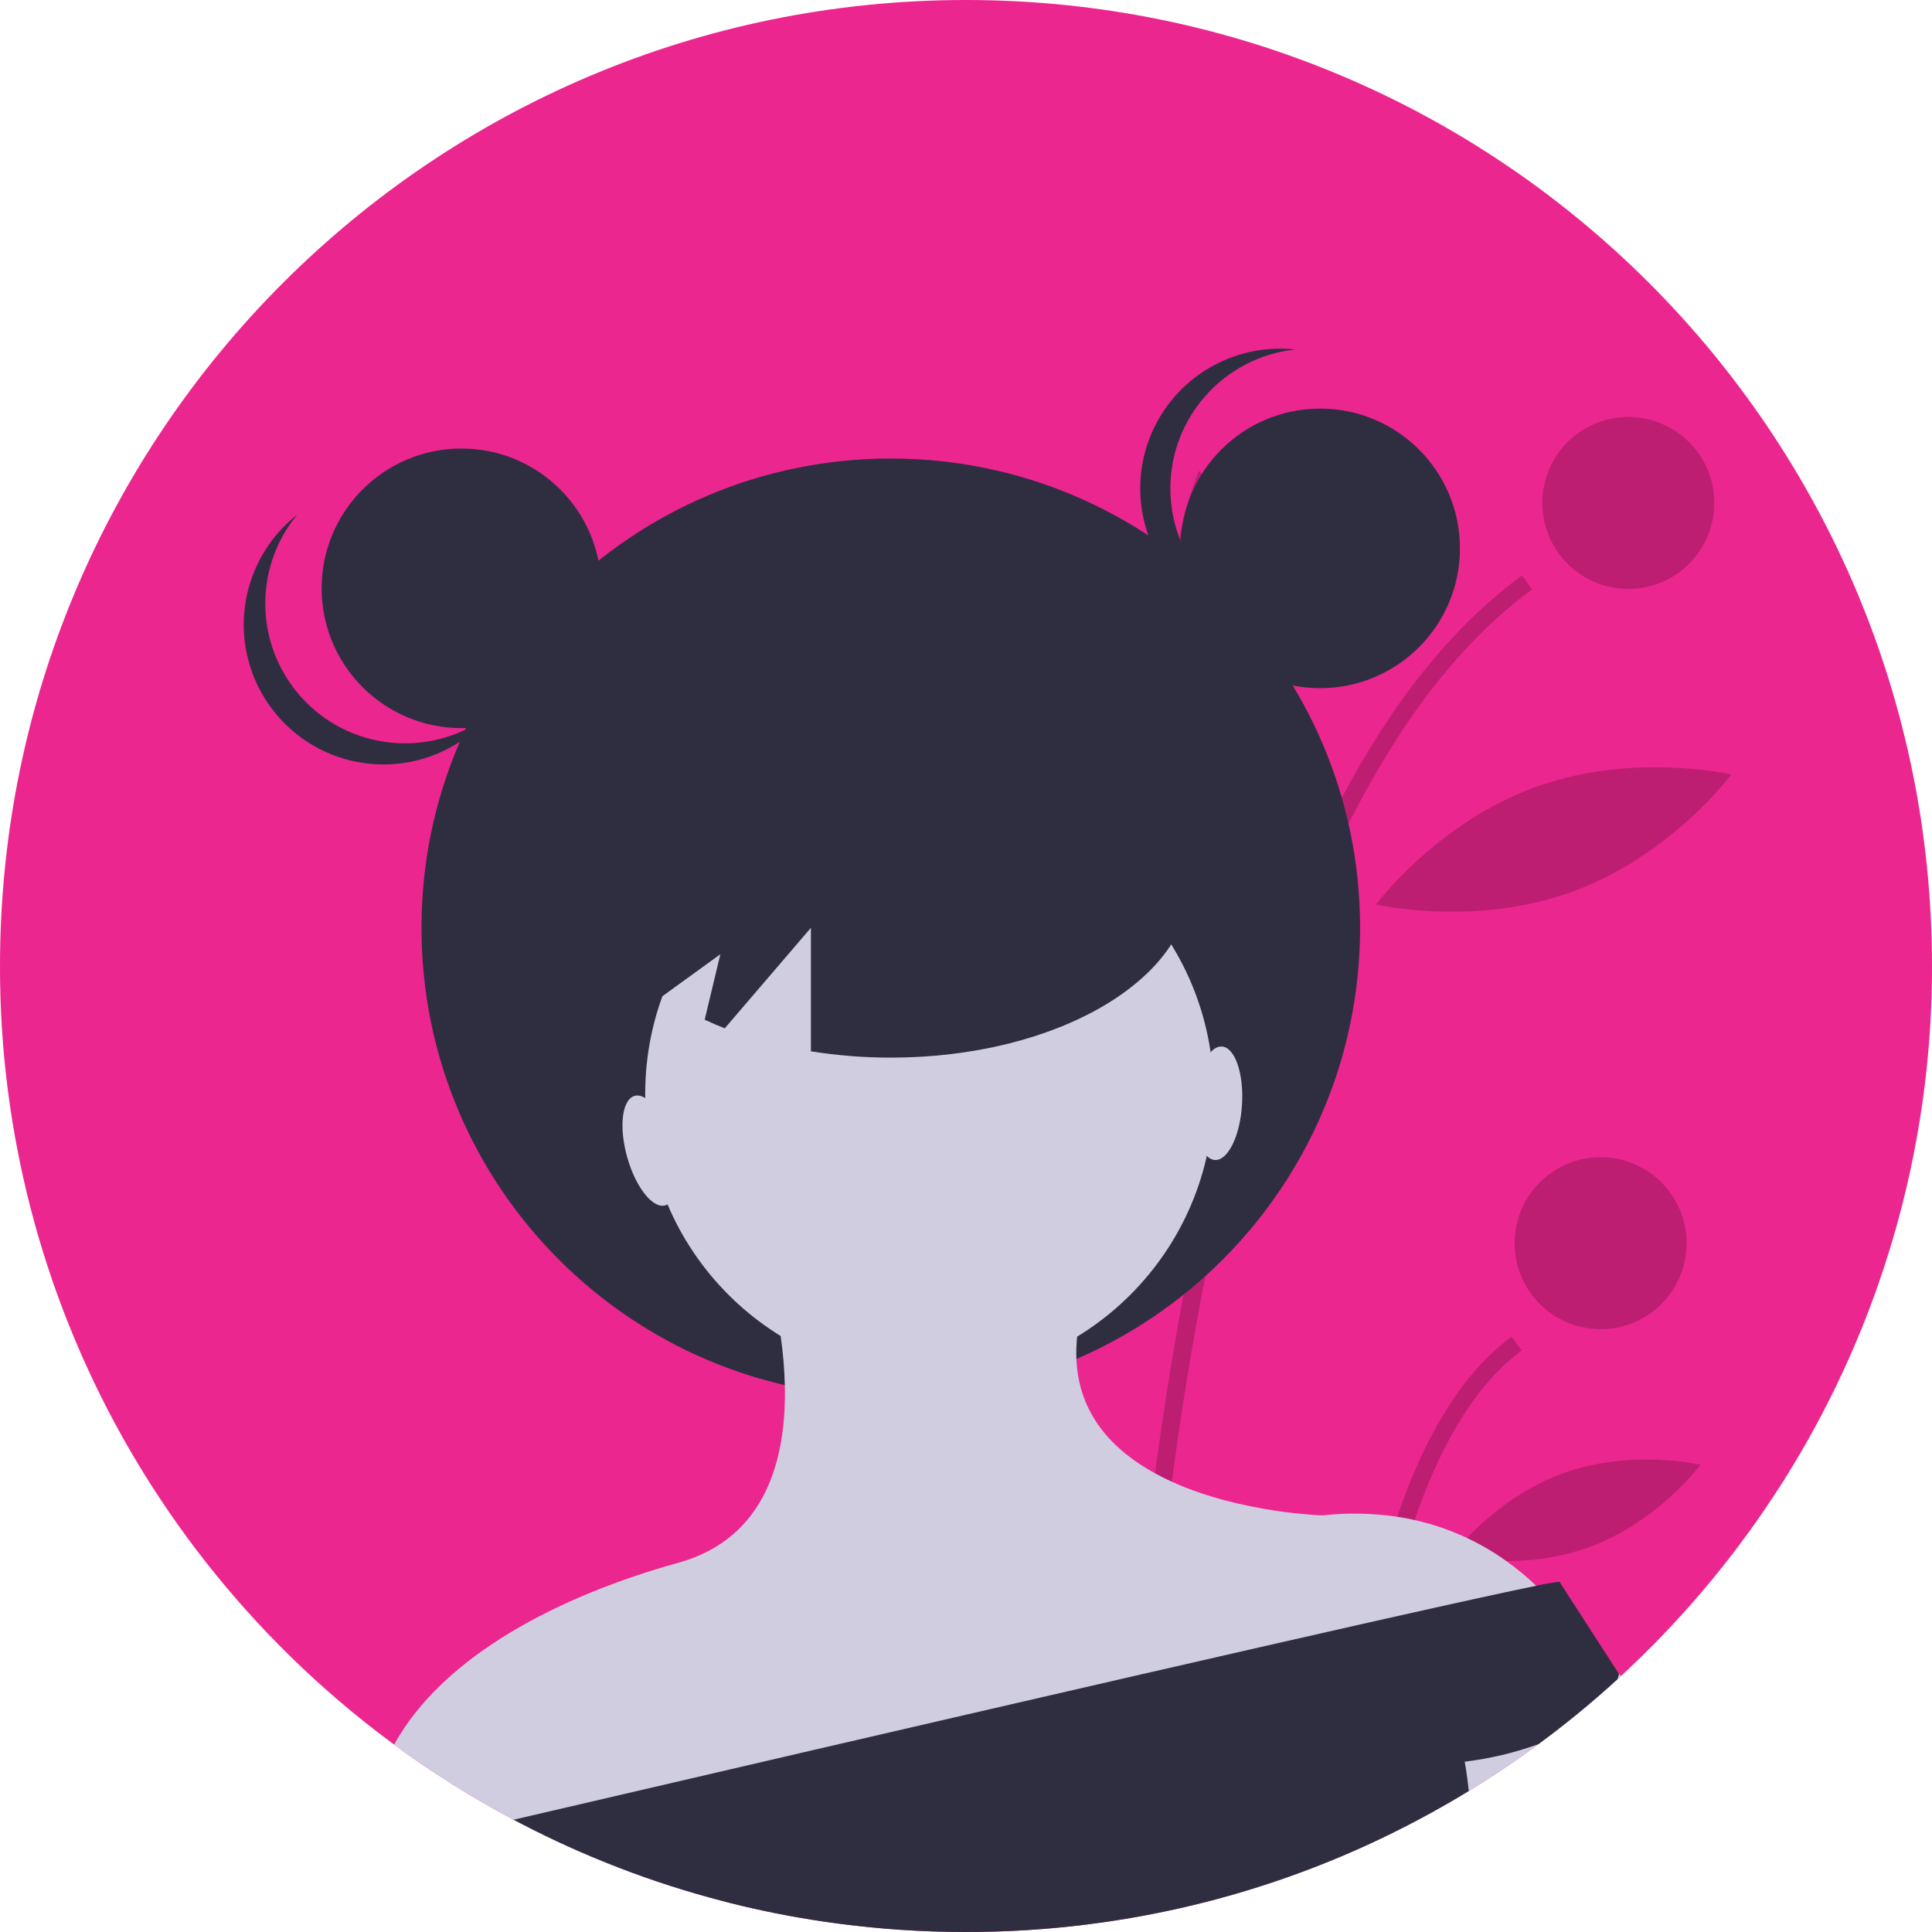
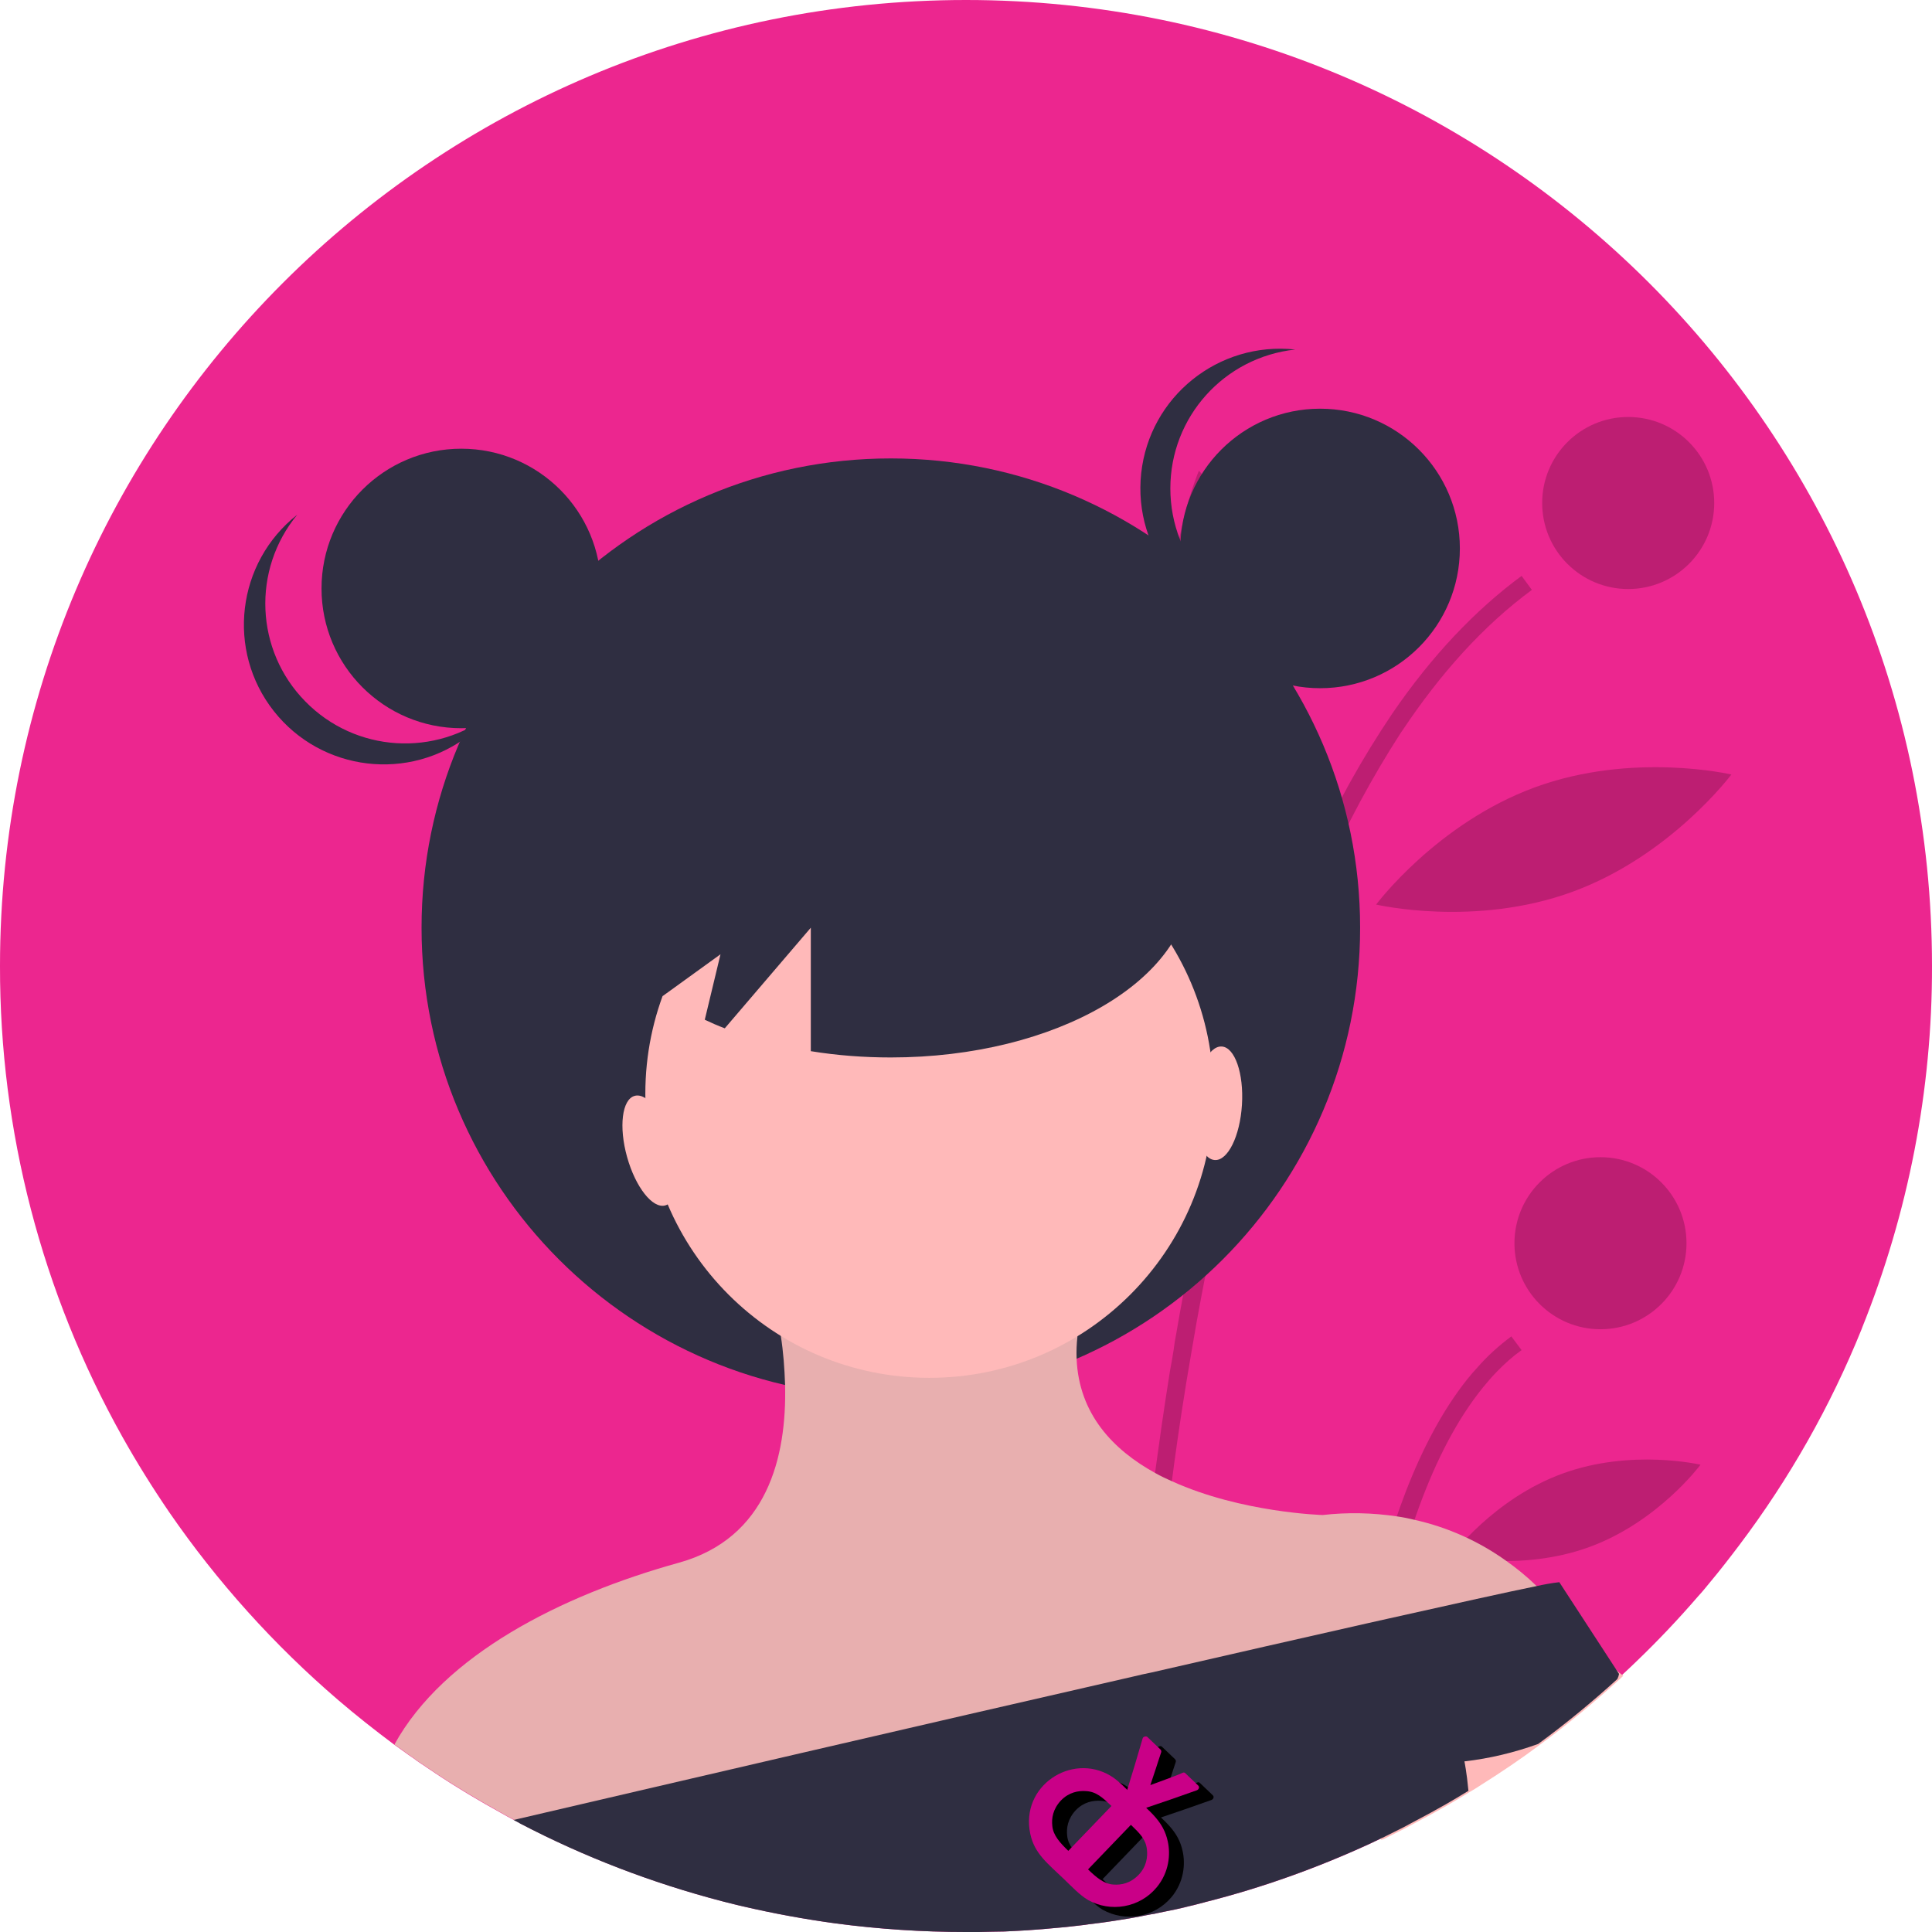
- <svg xmlns="http://www.w3.org/2000/svg" id="f36e36b5-a914-4189-a8f7-2c7091a7d461" data-name="Layer 1" width="676" height="676" viewBox="0 0 676 676">
-   <path d="M938,450a337.1,337.1,0,0,1-24.55,126.7c-.04.09-.07.17-.11.26v.01a336.513,336.513,0,0,1-42.79,75.64q-5.055,6.75-10.43,13.22c-1.31,1.58-2.64,3.15-3.97,4.7q-10.275,11.925-21.62,22.85-2.64,2.55-5.34,5.04c-.42.39-.84.77-1.26,1.16a337.819,337.819,0,0,1-27.65,22.7q-9.675,7.155-19.86,13.59-2.235,1.425-4.5,2.8-3.93,2.4-7.93,4.69-5.22,3-10.57,5.81c-1.44.77-2.89,1.51-4.34,2.25-2.12,1.09-4.25,2.14-6.4,3.17-.37.18-.74.36-1.11.53-1.4.68-2.82,1.34-4.24,2a334.896,334.896,0,0,1-57.46,20.39c-.11.03-.21.05-.32.08-1.29.33-2.59.65-3.89.96-.97.24-1.95.47-2.93.69a2.488,2.488,0,0,1-.37.09c-2.01.47-4.02.92-6.05,1.33-1.14.24-2.28.48-3.42.71-.69.15-1.39.28-2.08.41-.87.17-1.73.33-2.6.5-.48.1-.96.18-1.45.26-1.1.2-2.2.4-3.29.59-1.86.32-3.74.63-5.61.91-1.36.21-2.71.41-4.07.6-1.6.23-3.2.44-4.81.64-.44.07-.88.12-1.32.17q-.855.105-1.71.21c-1.15.14-2.3.27-3.46.39-.6.07-1.19.13-1.79.19q-1.71.18-3.42.33c-1.47.14-2.94.26-4.42.38-1.8.14-3.59.27-5.4.38-1.16.07-2.32.14-3.49.2-2.98.16-5.96.27-8.96.35-1.49.04-2.99.07-4.49.09h-.03c-1.49.02-2.99.03-4.49.03a339.151,339.151,0,0,1-45.45-3.04q-16.575-2.22-32.62-6.02c-.43-.1-.86-.2-1.28-.31-1.08-.25-2.15-.52-3.22-.79-.95-.24-1.89-.49-2.84-.74a335.357,335.357,0,0,1-70.6-27.19c-.11-.06-.23-.12-.34-.18-.65-.34-1.29-.67-1.93-1.02q-2.115-1.11-4.21-2.26-11.925-6.555-23.24-14.02-2.91-1.905-5.76-3.87c-.61-.42-1.21-.84-1.81-1.26-.63-.44-1.26-.88-1.88-1.32q-2.475-1.755-4.92-3.55-10.125-7.44-19.65-15.61a339.74,339.74,0,0,1-59.16-65.85Q312.315,628.19,304.71,614.59A336.39,336.39,0,0,1,262,450c0-186.67,151.33-338,338-338S938,263.33,938,450Z" transform="translate(-262 -112)" fill="#ec268f" />
-   <path d="M654.35,778.63c1.08-.25,2.15-.52,3.22-.79.95-.24,1.89-.49,2.84-.74.05-1.99.12-4.18.19-6.55.59-18.56,1.98-48.44,5.26-84.44q.27-2.895.54-5.83c1.17-12.2,2.54-25.03,4.18-38.33.05-.44.11-.87.16-1.31,1.33-10.78,2.84-21.85,4.54-33.13q1.785-11.835,3.86-23.93c.1-.56.2-1.13.3-1.69.4-2.33.81-4.65,1.23-6.99,1.17-6.51,2.42-13.06,3.73-19.61,4.61-23.04,10.1-46.22,16.65-68.77a550.909,550.909,0,0,1,24.53-68.61,338.806,338.806,0,0,1,26.74-49.83c.15-.23.3-.45.45-.68,13.15-19.81,28.18-36.62,45.34-49.19l-3.56-4.86q-24.66,18.075-45.24,48.1c-.07.1-.13.19-.2.29A327.437,327.437,0,0,0,722.19,410a527.395,527.395,0,0,0-25.68,69.37q-9.84,33.03-17.65,71.57-2.745,13.575-5.24,27.82c-.28,1.62-.56,3.24-.84,4.87,0,.02-.01.05-.01.07-.43,2.5-.84,5-1.26,7.53q-1.56,9.555-2.94,18.96-2.13,14.49-3.85,28.48-.57,4.62-1.1,9.17-.75,6.42-1.42,12.67-.945,8.7-1.73,17.03l-.15,1.53c-.08.88-.16,1.76-.24,2.63C656.02,725.49,654.75,760.86,654.35,778.63Z" transform="translate(-262 -112)" opacity="0.2" />
-   <path d="M731.01,749.91c.11-.06.23-.12.34-.18,2.06-1.07,4.1-2.16,6.14-3.28.67-7.98,1.57-16.75,2.75-25.97.25-1.9.5-3.83.78-5.77.14-1.04.29-2.09.44-3.15,1.18-8.12,2.58-16.5,4.26-24.92,6.83-34.36,18.17-69.48,37-91.16,1.01-1.17,2.04-2.29,3.11-3.38a67.662,67.662,0,0,1,8.61-7.55l-3.56-4.85a77.071,77.071,0,0,0-11.8,10.79q-1.875,2.085-3.66,4.34c-17.33,21.81-28.15,54.1-34.89,86.07-1.76,8.34-3.24,16.67-4.5,24.78q-.48,3.18-.92,6.3C733.16,725.72,731.87,738.7,731.01,749.91Z" transform="translate(-262 -112)" opacity="0.2" />
-   <circle cx="569.738" cy="175.982" r="30.089" opacity="0.2" />
-   <circle cx="560.049" cy="434.991" r="30.089" opacity="0.2" />
-   <path d="M712.286,338.521c6.38,35.997-7.705,68.592-7.705,68.592s-24.43-25.768-30.81-61.766,7.705-68.592,7.705-68.592S705.905,302.524,712.286,338.521Z" transform="translate(-262 -112)" opacity="0.2" />
-   <path d="M812.282,423.971c-34.335,12.555-68.837,4.498-68.837,4.498s21.166-28.413,55.501-40.968,68.837-4.498,68.837-4.498S846.617,411.416,812.282,423.971Z" transform="translate(-262 -112)" opacity="0.2" />
-   <path d="M818.105,653.333c-24.066,8.8-48.283,3.059-48.283,3.059s14.802-20.008,38.868-28.808,48.283-3.059,48.283-3.059S842.171,644.533,818.105,653.333Z" transform="translate(-262 -112)" opacity="0.2" />
-   <path d="M701.96,648.27l1.22.63C703.06,650.2,702.77,651,701.96,648.27Z" transform="translate(-262 -112)" fill="#2f2e41" />
-   <path d="M703.57,648.69c.01.14.03.29.04.43l-.43-.22c.01-.13.02-.27.04-.41C703.32,646.74,703.2,644.67,703.57,648.69Z" transform="translate(-262 -112)" fill="#2f2e41" />
-   <circle cx="311.683" cy="324.641" r="164.209" fill="#2f2e41" />
-   <circle cx="325.2" cy="382.713" r="99.444" fill="#d0cde1" />
-   <path d="M814.27,685.31l-.12.03-23.13,5.55-48.16,11.56-6.57,1.58L663.05,721.6l-6.22,1.5L479.14,765.74a333.639,333.639,0,0,1-35.15-15.83c-.11-.06-.23-.12-.34-.18-.65-.34-1.29-.67-1.93-1.02q-2.115-1.11-4.21-2.26-11.925-6.555-23.24-14.02-2.91-1.905-5.76-3.87c-.61-.42-1.21-.84-1.81-1.26-.63-.44-1.26-.88-1.88-1.32q-2.475-1.755-4.92-3.55c17.26-31.37,58.36-52.22,99.46-63.63,31.02-8.62,37.84-36.95,37.25-62.16a146.952,146.952,0,0,0-1.46-17.18,167.478,167.478,0,0,0-5.96-26.74l99.45,3.32,10.26,23.64a53.492,53.492,0,0,0-.27,7.82c.78,19.39,12.75,31.93,27.52,40.02,1.92,1.05,3.89,2.03,5.89,2.94,24.22,11.01,52.73,11.76,52.73,11.76a101.52,101.52,0,0,1,26.09.49q3.15.48,6.12,1.15A88.139,88.139,0,0,1,789.09,658.23a91.601,91.601,0,0,1,10.41,8.63A82.676,82.676,0,0,1,814.27,685.31Z" transform="translate(-262 -112)" fill="#d0cde1" />
-   <path d="M829.19,698.42c-.42.39-.84.77-1.26,1.16a337.819,337.819,0,0,1-27.65,22.7q-9.675,7.155-19.86,13.59-2.235,1.425-4.5,2.8-3.93,2.4-7.93,4.69-5.22,3-10.57,5.81c-1.44.77-2.89,1.51-4.34,2.25-2.12,1.09-4.25,2.14-6.4,3.17-.37.18-.74.36-1.11.53l-4.23-3.51,49.68-60.72,9.99-12.21s3.99,0,13.14,6.66a130.993,130.993,0,0,1,14.3,12.34C828.69,697.93,828.94,698.17,829.19,698.42Z" transform="translate(-262 -112)" fill="#d0cde1" />
-   <path d="M828.49,697.74a11.392,11.392,0,0,1-.56,1.84,337.819,337.819,0,0,1-27.65,22.7,117.95,117.95,0,0,1-25.79,6.13s.75,3.76,1.43,10.26q-3.93,2.4-7.93,4.69-5.22,3-10.57,5.81c-1.44.77-2.89,1.51-4.34,2.25-2.12,1.09-4.25,2.14-6.4,3.17-.37.18-.74.36-1.11.53-1.4.68-2.82,1.34-4.24,2a334.896,334.896,0,0,1-57.46,20.39c-.11.03-.21.05-.32.08-1.29.33-2.59.65-3.89.96-.97.24-1.95.47-2.93.69a2.488,2.488,0,0,1-.37.09c-2.01.47-4.02.92-6.05,1.33-1.14.24-2.28.48-3.42.71-.69.15-1.39.28-2.08.41-.87.17-1.73.33-2.6.5-.48.1-.96.18-1.45.26-1.1.2-2.2.4-3.29.59-1.86.32-3.74.63-5.61.91-1.36.21-2.71.41-4.07.6-1.6.23-3.2.44-4.81.64-.44.07-.88.12-1.32.17q-.855.105-1.71.21c-1.15.14-2.3.27-3.46.39-.6.07-1.19.13-1.79.19q-1.71.18-3.42.33c-1.47.14-2.94.26-4.42.38-1.8.14-3.59.27-5.4.38-1.16.07-2.32.14-3.49.2-2.98.16-5.96.27-8.96.35-1.49.04-2.99.07-4.49.09h-.03c-1.49.02-2.99.03-4.49.03a339.151,339.151,0,0,1-45.45-3.04q-16.575-2.22-32.62-6.02c-.43-.1-.86-.2-1.28-.31-1.08-.25-2.15-.52-3.22-.79-.95-.24-1.89-.49-2.84-.74a335.357,335.357,0,0,1-70.6-27.19c-.11-.06-.23-.12-.34-.18-.65-.34-1.29-.67-1.93-1.02,54.89-12.79,141.63-32.96,216.9-50.24q3.165-.72,6.29-1.44c27.8-6.38,53.84-12.32,75.87-17.29q3.42-.765,6.7-1.5c23.67-5.32,42.05-9.36,52.02-11.38a81.488,81.488,0,0,1,8.14-1.43l20.81,32.25Z" transform="translate(-262 -112)" fill="#2f2e41" />
-   <circle cx="161.449" cy="205.851" r="48.913" fill="#2f2e41" />
-   <circle cx="461.917" cy="191.876" r="48.913" fill="#2f2e41" />
-   <path d="M671.51,282.913a48.912,48.912,0,0,1,43.673-48.624,48.913,48.913,0,1,0,0,97.248A48.912,48.912,0,0,1,671.51,282.913Z" transform="translate(-262 -112)" fill="#2f2e41" />
-   <path d="M368.796,357.416a48.912,48.912,0,0,1-2.836-65.296,48.913,48.913,0,1,0,68.06,69.463A48.912,48.912,0,0,1,368.796,357.416Z" transform="translate(-262 -112)" fill="#2f2e41" />
-   <path d="M573.683,359.777c-57.887,0-104.814,27.374-104.814,61.142,0,15.109,9.433,28.918,25.003,39.586l20.178-14.62-5.487,22.904c2.277,1.055,4.602,2.076,7.026,3.02l30.144-35.168v43.204a175.958,175.958,0,0,0,27.95,2.216c57.887,0,104.814-27.374,104.814-61.142S631.57,359.777,573.683,359.777Z" transform="translate(-262 -112)" fill="#2f2e41" />
-   <path d="M675.003,303.876s-7.597,34.938,39.874,48.913Z" transform="translate(-262 -112)" fill="#2f2e41" />
-   <path d="M468.869,310.235s17.469,39.061-34.938,56.53Z" transform="translate(-262 -112)" fill="#2f2e41" />
-   <ellipse cx="489.413" cy="514.602" rx="8.287" ry="19.889" transform="translate(-382.6084 38.98959) rotate(-15.63946)" fill="#d0cde1" />
-   <ellipse cx="688.302" cy="498.027" rx="19.889" ry="8.287" transform="translate(-113.0938 1042.414) rotate(-86.47577)" fill="#d0cde1" />
+ <svg xmlns="http://www.w3.org/2000/svg" version="1.1" id="f36e36b5-a914-4189-a8f7-2c7091a7d461" x="0px" y="0px" viewBox="0 0 676 676" style="enable-background:new 0 0 676 676;" xml:space="preserve">
+   <style type="text/css">
+ 	.st0{fill:#EC268F;}
+ 	.st1{opacity:0.2;enable-background:new    ;}
+ 	.st2{fill:#2F2E41;}
+ 	.st3{fill:#E8AFAF;}
+ 	.st4{fill:#FFB9B9;stroke:#FFB9B9;stroke-miterlimit:10;}
+ 	.st5{fill:#FFB9B9;}
+ 	.st6{fill-rule:evenodd;clip-rule:evenodd;}
+ 	.st7{fill-rule:evenodd;clip-rule:evenodd;fill:#C90087;}
+ </style>
+   <path class="st0" d="M676,338c0.1,43.4-8.3,86.4-24.5,126.7c0,0.1-0.1,0.2-0.1,0.3v0c-10.9,27-25.3,52.4-42.8,75.6  c-3.4,4.5-6.8,8.9-10.4,13.2c-1.3,1.6-2.6,3.2-4,4.7c-6.9,8-14.1,15.6-21.6,22.8c-1.8,1.7-3.5,3.4-5.3,5c-0.4,0.4-0.8,0.8-1.3,1.2  c-8.8,8-18,15.6-27.7,22.7c-6.4,4.8-13.1,9.3-19.9,13.6c-1.5,1-3,1.9-4.5,2.8c-2.6,1.6-5.3,3.2-7.9,4.7c-3.5,2-7,3.9-10.6,5.8  c-1.4,0.8-2.9,1.5-4.3,2.3c-2.1,1.1-4.3,2.1-6.4,3.2c-0.4,0.2-0.7,0.4-1.1,0.5c-1.4,0.7-2.8,1.3-4.2,2  c-18.5,8.5-37.7,15.4-57.5,20.4c-0.1,0-0.2,0-0.3,0.1c-1.3,0.3-2.6,0.7-3.9,1c-1,0.2-2,0.5-2.9,0.7c-0.1,0-0.2,0.1-0.4,0.1  c-2,0.5-4,0.9-6,1.3c-1.1,0.2-2.3,0.5-3.4,0.7c-0.7,0.2-1.4,0.3-2.1,0.4c-0.9,0.2-1.7,0.3-2.6,0.5c-0.5,0.1-1,0.2-1.5,0.3  c-1.1,0.2-2.2,0.4-3.3,0.6c-1.9,0.3-3.7,0.6-5.6,0.9c-1.4,0.2-2.7,0.4-4.1,0.6c-1.6,0.2-3.2,0.4-4.8,0.6c-0.4,0.1-0.9,0.1-1.3,0.2  c-0.6,0.1-1.1,0.1-1.7,0.2c-1.2,0.1-2.3,0.3-3.5,0.4c-0.6,0.1-1.2,0.1-1.8,0.2c-1.1,0.1-2.3,0.2-3.4,0.3c-1.5,0.1-2.9,0.3-4.4,0.4  c-1.8,0.1-3.6,0.3-5.4,0.4c-1.2,0.1-2.3,0.1-3.5,0.2c-3,0.2-6,0.3-9,0.3c-1.5,0-3,0.1-4.5,0.1h0c-1.5,0-3,0-4.5,0  c-15.2,0-30.4-1-45.5-3c-11-1.5-21.9-3.5-32.6-6c-0.4-0.1-0.9-0.2-1.3-0.3c-1.1-0.3-2.2-0.5-3.2-0.8c-1-0.2-1.9-0.5-2.8-0.7  c-24.5-6.4-48.2-15.5-70.6-27.2c-0.1-0.1-0.2-0.1-0.3-0.2c-0.6-0.3-1.3-0.7-1.9-1c-1.4-0.7-2.8-1.5-4.2-2.3c-8-4.4-15.7-9-23.2-14  c-1.9-1.3-3.9-2.6-5.8-3.9c-0.6-0.4-1.2-0.8-1.8-1.3c-0.6-0.4-1.3-0.9-1.9-1.3c-1.7-1.2-3.3-2.4-4.9-3.5c-6.7-5-13.3-10.2-19.6-15.6  c-22.5-19.3-42.4-41.4-59.2-65.8c-5.8-8.5-11.3-17.3-16.4-26.4C14.6,452.3-0.1,395.6,0,338C0,151.3,151.3,0,338,0S676,151.3,676,338  z" />
+   <path class="st1" d="M392.3,666.6c1.1-0.3,2.2-0.5,3.2-0.8c1-0.2,1.9-0.5,2.8-0.7c0-2,0.1-4.2,0.2-6.5c0.6-18.6,2-48.4,5.3-84.4  c0.2-1.9,0.4-3.9,0.5-5.8c1.2-12.2,2.5-25,4.2-38.3c0-0.4,0.1-0.9,0.2-1.3c1.3-10.8,2.8-21.8,4.5-33.1c1.2-7.9,2.5-15.9,3.9-23.9  c0.1-0.6,0.2-1.1,0.3-1.7c0.4-2.3,0.8-4.7,1.2-7c1.2-6.5,2.4-13.1,3.7-19.6c4.6-23,10.1-46.2,16.7-68.8  c6.7-23.4,14.8-46.3,24.5-68.6c7.5-17.3,16.5-34,26.7-49.8c0.2-0.2,0.3-0.5,0.5-0.7c13.2-19.8,28.2-36.6,45.3-49.2l-3.6-4.9  c-16.4,12.1-31.5,28.1-45.2,48.1c-0.1,0.1-0.1,0.2-0.2,0.3c-10.3,15.3-19.3,31.4-26.9,48.3c-10.2,22.5-18.8,45.7-25.7,69.4  c-6.6,22-12.4,45.9-17.7,71.6c-1.8,9-3.6,18.3-5.2,27.8c-0.3,1.6-0.6,3.2-0.8,4.9c0,0,0,0,0,0.1c-0.4,2.5-0.8,5-1.3,7.5  c-1,6.4-2,12.7-2.9,19c-1.4,9.7-2.7,19.2-3.8,28.5c-0.4,3.1-0.7,6.1-1.1,9.2c-0.5,4.3-1,8.5-1.4,12.7c-0.6,5.8-1.2,11.5-1.7,17  l-0.2,1.5c-0.1,0.9-0.2,1.8-0.2,2.6C394,613.5,392.8,648.9,392.3,666.6z" />
+   <path class="st1" d="M469,637.9c0.1-0.1,0.2-0.1,0.3-0.2c2.1-1.1,4.1-2.2,6.1-3.3c0.7-8,1.6-16.8,2.8-26c0.3-1.9,0.5-3.8,0.8-5.8  c0.1-1,0.3-2.1,0.4-3.2c1.2-8.1,2.6-16.5,4.3-24.9c6.8-34.4,18.2-69.5,37-91.2c1-1.2,2-2.3,3.1-3.4c2.7-2.8,5.5-5.3,8.6-7.5  l-3.6-4.8c-4.3,3.2-8.3,6.8-11.8,10.8c-1.3,1.4-2.5,2.8-3.7,4.3c-17.3,21.8-28.2,54.1-34.9,86.1c-1.8,8.3-3.2,16.7-4.5,24.8  c-0.3,2.1-0.6,4.2-0.9,6.3C471.2,613.7,469.9,626.7,469,637.9z" />
+   <circle class="st1" cx="569.7" cy="176" r="30.1" />
+   <circle class="st1" cx="560" cy="435" r="30.1" />
+   <path class="st1" d="M450.3,226.5c6.4,36-7.7,68.6-7.7,68.6s-24.4-25.8-30.8-61.8s7.7-68.6,7.7-68.6S443.9,190.5,450.3,226.5z" />
+   <path class="st1" d="M550.3,312c-34.3,12.6-68.8,4.5-68.8,4.5s21.2-28.4,55.5-41s68.8-4.5,68.8-4.5S584.6,299.4,550.3,312z" />
+   <path class="st1" d="M556.1,541.3c-24.1,8.8-48.3,3.1-48.3,3.1s14.8-20,38.9-28.8s48.3-3.1,48.3-3.1S580.2,532.5,556.1,541.3z" />
+   <path class="st2" d="M440,536.3l1.2,0.6C441.1,538.2,440.8,539,440,536.3z" />
+   <path class="st2" d="M441.6,536.7c0,0.1,0,0.3,0,0.4l-0.4-0.2c0-0.1,0-0.3,0-0.4C441.3,534.7,441.2,532.7,441.6,536.7z" />
+   <circle class="st2" cx="311.7" cy="324.6" r="164.2" />
+   <path class="st3" d="M552.3,573.3l-0.1,0l-23.1,5.5l-48.2,11.6l-6.6,1.6L401,609.6l-6.2,1.5l-177.7,42.6c-12-4.6-23.7-9.9-35.1-15.8  c-0.1-0.1-0.2-0.1-0.3-0.2c-0.6-0.3-1.3-0.7-1.9-1c-1.4-0.7-2.8-1.5-4.2-2.3c-7.9-4.4-15.7-9-23.2-14c-1.9-1.3-3.9-2.6-5.8-3.9  c-0.6-0.4-1.2-0.8-1.8-1.3c-0.6-0.4-1.3-0.9-1.9-1.3c-1.6-1.2-3.3-2.4-4.9-3.5c17.3-31.4,58.4-52.2,99.5-63.6  c31-8.6,37.8-37,37.2-62.2c-0.2-5.8-0.6-11.5-1.5-17.2c-1.3-9.1-3.2-18-6-26.7l99.5,3.3l10.3,23.6c-0.3,2.6-0.4,5.2-0.3,7.8  c0.8,19.4,12.8,31.9,27.5,40c1.9,1.1,3.9,2,5.9,2.9c24.2,11,52.7,11.8,52.7,11.8c8.7-1,17.5-0.8,26.1,0.5c2.1,0.3,4.1,0.7,6.1,1.2  c11.6,2.6,22.5,7.5,32.1,14.4c3.7,2.6,7.2,5.5,10.4,8.6C543.3,560.3,548.3,566.5,552.3,573.3z" />
+   <path class="st4" d="M567.2,586.4c-0.4,0.4-0.8,0.8-1.3,1.2c-8.8,8-18,15.6-27.7,22.7c-6.4,4.8-13.1,9.3-19.9,13.6  c-1.5,1-3,1.9-4.5,2.8c-2.6,1.6-5.3,3.2-7.9,4.7c-3.5,2-7,3.9-10.6,5.8c-1.4,0.8-2.9,1.5-4.3,2.3c-2.1,1.1-4.3,2.1-6.4,3.2  c-0.4,0.2-0.7,0.4-1.1,0.5l-4.2-3.5l49.7-60.7l10-12.2c0,0,4,0,13.1,6.7c5.1,3.8,9.8,7.9,14.3,12.3  C566.7,585.9,566.9,586.2,567.2,586.4z" />
+   <path class="st2" d="M566.5,585.7c-0.1,0.6-0.3,1.2-0.6,1.8c-8.8,8-18,15.6-27.7,22.7c-8.3,3-17,5.1-25.8,6.1c0,0,0.8,3.8,1.4,10.3  c-2.6,1.6-5.3,3.2-7.9,4.7c-3.5,2-7,3.9-10.6,5.8c-1.4,0.8-2.9,1.5-4.3,2.3c-2.1,1.1-4.3,2.1-6.4,3.2c-0.4,0.2-0.7,0.4-1.1,0.5  c-1.4,0.7-2.8,1.3-4.2,2c-18.5,8.5-37.7,15.4-57.5,20.4c-0.1,0-0.2,0-0.3,0.1c-1.3,0.3-2.6,0.7-3.9,1c-1,0.2-2,0.5-2.9,0.7  c-0.1,0-0.2,0.1-0.4,0.1c-2,0.5-4,0.9-6,1.3c-1.1,0.2-2.3,0.5-3.4,0.7c-0.7,0.2-1.4,0.3-2.1,0.4c-0.9,0.2-1.7,0.3-2.6,0.5  c-0.5,0.1-1,0.2-1.5,0.3c-1.1,0.2-2.2,0.4-3.3,0.6c-1.9,0.3-3.7,0.6-5.6,0.9c-1.4,0.2-2.7,0.4-4.1,0.6c-1.6,0.2-3.2,0.4-4.8,0.6  c-0.4,0.1-0.9,0.1-1.3,0.2c-0.6,0.1-1.1,0.1-1.7,0.2c-1.2,0.1-2.3,0.3-3.5,0.4c-0.6,0.1-1.2,0.1-1.8,0.2c-1.1,0.1-2.3,0.2-3.4,0.3  c-1.5,0.1-2.9,0.3-4.4,0.4c-1.8,0.1-3.6,0.3-5.4,0.4c-1.2,0.1-2.3,0.1-3.5,0.2c-3,0.2-6,0.3-9,0.3c-1.5,0-3,0.1-4.5,0.1h0  c-1.5,0-3,0-4.5,0c-15.2,0-30.4-1-45.5-3c-11-1.5-21.9-3.5-32.6-6c-0.4-0.1-0.9-0.2-1.3-0.3c-1.1-0.3-2.2-0.5-3.2-0.8  c-1-0.2-1.9-0.5-2.8-0.7c-24.5-6.4-48.2-15.5-70.6-27.2c-0.1-0.1-0.2-0.1-0.3-0.2c-0.6-0.3-1.3-0.7-1.9-1  c54.9-12.8,141.6-33,216.9-50.2c2.1-0.5,4.2-1,6.3-1.4c27.8-6.4,53.8-12.3,75.9-17.3c2.3-0.5,4.5-1,6.7-1.5  c23.7-5.3,42.1-9.4,52-11.4c2.7-0.6,5.4-1.1,8.1-1.4L566.5,585.7L566.5,585.7z" />
+   <circle class="st2" cx="161.4" cy="205.9" r="48.9" />
+   <circle class="st2" cx="461.9" cy="191.9" r="48.9" />
+   <path class="st2" d="M409.5,170.9c0-25,18.8-45.9,43.7-48.6c-26.9-2.9-51,16.5-53.9,43.3c-2.9,26.9,16.5,51,43.3,53.9  c3.5,0.4,7.1,0.4,10.6,0C428.3,216.9,409.5,195.9,409.5,170.9z" />
+   <path class="st2" d="M106.8,245.4c-17.5-17.8-18.7-46-2.8-65.3c-21.2,16.7-24.9,47.5-8.2,68.7s47.5,24.9,68.7,8.2  c2.8-2.2,5.3-4.7,7.6-7.4C152.4,265.1,124.3,263.3,106.8,245.4z" />
+   <path class="st2" d="M413,191.9c0,0-7.6,34.9,39.9,48.9L413,191.9z" />
+   <path class="st2" d="M206.9,198.2c0,0,17.5,39.1-34.9,56.5L206.9,198.2z" />
+   <ellipse transform="matrix(0.963 -0.2696 0.2696 0.963 -100.1151 76.2123)" class="st5" cx="227.4" cy="402.6" rx="8.3" ry="19.9" />
+   <ellipse transform="matrix(6.147065e-02 -0.9981 0.9981 6.147065e-02 14.7997 787.7941)" class="st5" cx="426.3" cy="386" rx="19.9" ry="8.3" />
+   <g>
+     <g>
+       <path class="st6" d="M424.3,628.1c0.3,0.3,0.4,0.6,0.3,0.9c-0.1,0.4-0.3,0.6-0.7,0.8c-3.1,1.1-6.3,2.2-9.4,3.3    c-3.1,1.1-6.3,2.1-9.4,3.2l-10.4,10.9c-0.2,0.2-0.4,0.3-0.7,0.3c-0.3,0-0.5-0.1-0.7-0.2l-4.5-4.3c-0.2-0.2-0.3-0.5-0.3-0.7    c0-0.3,0.1-0.5,0.3-0.7l10.4-10.9c1-3.2,1.9-6.4,2.9-9.5c0.9-3.2,1.9-6.3,2.8-9.5c0.1-0.4,0.4-0.6,0.8-0.7c0.4-0.1,0.7,0,0.9,0.2    l4.5,4.3c0.3,0.3,0.4,0.6,0.3,1c-0.6,1.9-1.3,3.8-1.9,5.8c-0.6,1.9-1.3,3.8-1.9,5.7c1.9-0.7,3.8-1.4,5.7-2.1    c1.9-0.7,3.8-1.4,5.6-2.2c0.4-0.2,0.7-0.1,1,0.2L424.3,628.1z" />
+       <path class="st6" d="M379,651c-2.9-2.8-5.3-5.4-5.6-8.7c-0.3-2.7,0.2-5.9,3-8.9c2.8-2.9,6.1-3.5,8.8-3.3c3.6,0.2,5.7,2.2,8.9,5.2    L379,651L379,651z M400.8,641.9l-15,15.6c2.9,2.8,5.6,5.1,8.9,5.3c2.7,0.2,5.9-0.4,8.8-3.4c2.8-2.9,3.2-6.3,2.9-8.9    C406,647,403.9,645,400.8,641.9L400.8,641.9z M409.9,663.8c4.4-5.3,4.9-11.6,3.9-16.1c-1.5-7-6.1-10.3-11.9-15.8    c-2.5-2.4-5.3-5.5-8.2-7.2c-13.6-8.1-31.6,3.6-28,20.4c1.5,7,6.2,10.4,11.9,15.9c2.5,2.4,5.4,5.5,8.2,7.2    C393.7,672.6,403.8,671,409.9,663.8z" />
+     </g>
+     <g>
+       <path class="st7" d="M419.2,624.7c0.3,0.3,0.4,0.6,0.3,0.9c-0.1,0.4-0.3,0.6-0.7,0.8c-3.1,1.1-6.3,2.2-9.4,3.3    c-3.1,1.1-6.3,2.1-9.4,3.2l-10.4,10.9c-0.2,0.2-0.4,0.3-0.7,0.3c-0.3,0-0.5-0.1-0.7-0.2l-4.5-4.3c-0.2-0.2-0.3-0.5-0.3-0.7    c0-0.3,0.1-0.5,0.3-0.7l10.4-10.9c1-3.2,1.9-6.4,2.9-9.5c0.9-3.2,1.9-6.3,2.8-9.5c0.1-0.4,0.4-0.6,0.8-0.7s0.7,0,0.9,0.2l4.5,4.3    c0.3,0.3,0.4,0.6,0.3,1c-0.6,1.9-1.3,3.8-1.9,5.8c-0.6,1.9-1.3,3.8-1.9,5.7c1.9-0.7,3.8-1.4,5.7-2.1c1.9-0.7,3.8-1.4,5.6-2.2    c0.4-0.2,0.7-0.1,1,0.2L419.2,624.7z" />
+       <path class="st7" d="M373.8,647.6c-2.9-2.8-5.3-5.4-5.6-8.7c-0.3-2.7,0.2-5.9,3-8.9c2.8-2.9,6.1-3.5,8.8-3.3    c3.6,0.2,5.7,2.2,8.9,5.2L373.8,647.6L373.8,647.6z M395.7,638.5l-15,15.6c2.9,2.8,5.6,5.1,8.9,5.3c2.7,0.2,5.9-0.4,8.8-3.4    c2.8-2.9,3.2-6.3,2.9-8.9C400.9,643.5,398.8,641.5,395.7,638.5L395.7,638.5z M404.7,660.4c4.4-5.3,4.9-11.6,3.9-16.1    c-1.5-7-6.1-10.3-11.9-15.8c-2.5-2.4-5.3-5.5-8.2-7.2c-13.6-8.1-31.6,3.6-28,20.4c1.5,7,6.2,10.4,11.9,15.9    c2.5,2.4,5.4,5.5,8.3,7.2C388.5,669.2,398.7,667.6,404.7,660.4z" />
+     </g>
+   </g>
+   <circle class="st5" cx="325.2" cy="382.7" r="99.4" />
+   <path class="st2" d="M311.7,247.8c-57.9,0-104.8,27.4-104.8,61.1c0,15.1,9.4,28.9,25,39.6l20.2-14.6l-5.5,22.9c2.3,1.1,4.6,2.1,7,3  l30.1-35.2v43.2c9.2,1.5,18.6,2.2,28,2.2c57.9,0,104.8-27.4,104.8-61.1S369.6,247.8,311.7,247.8z" />
</svg>
